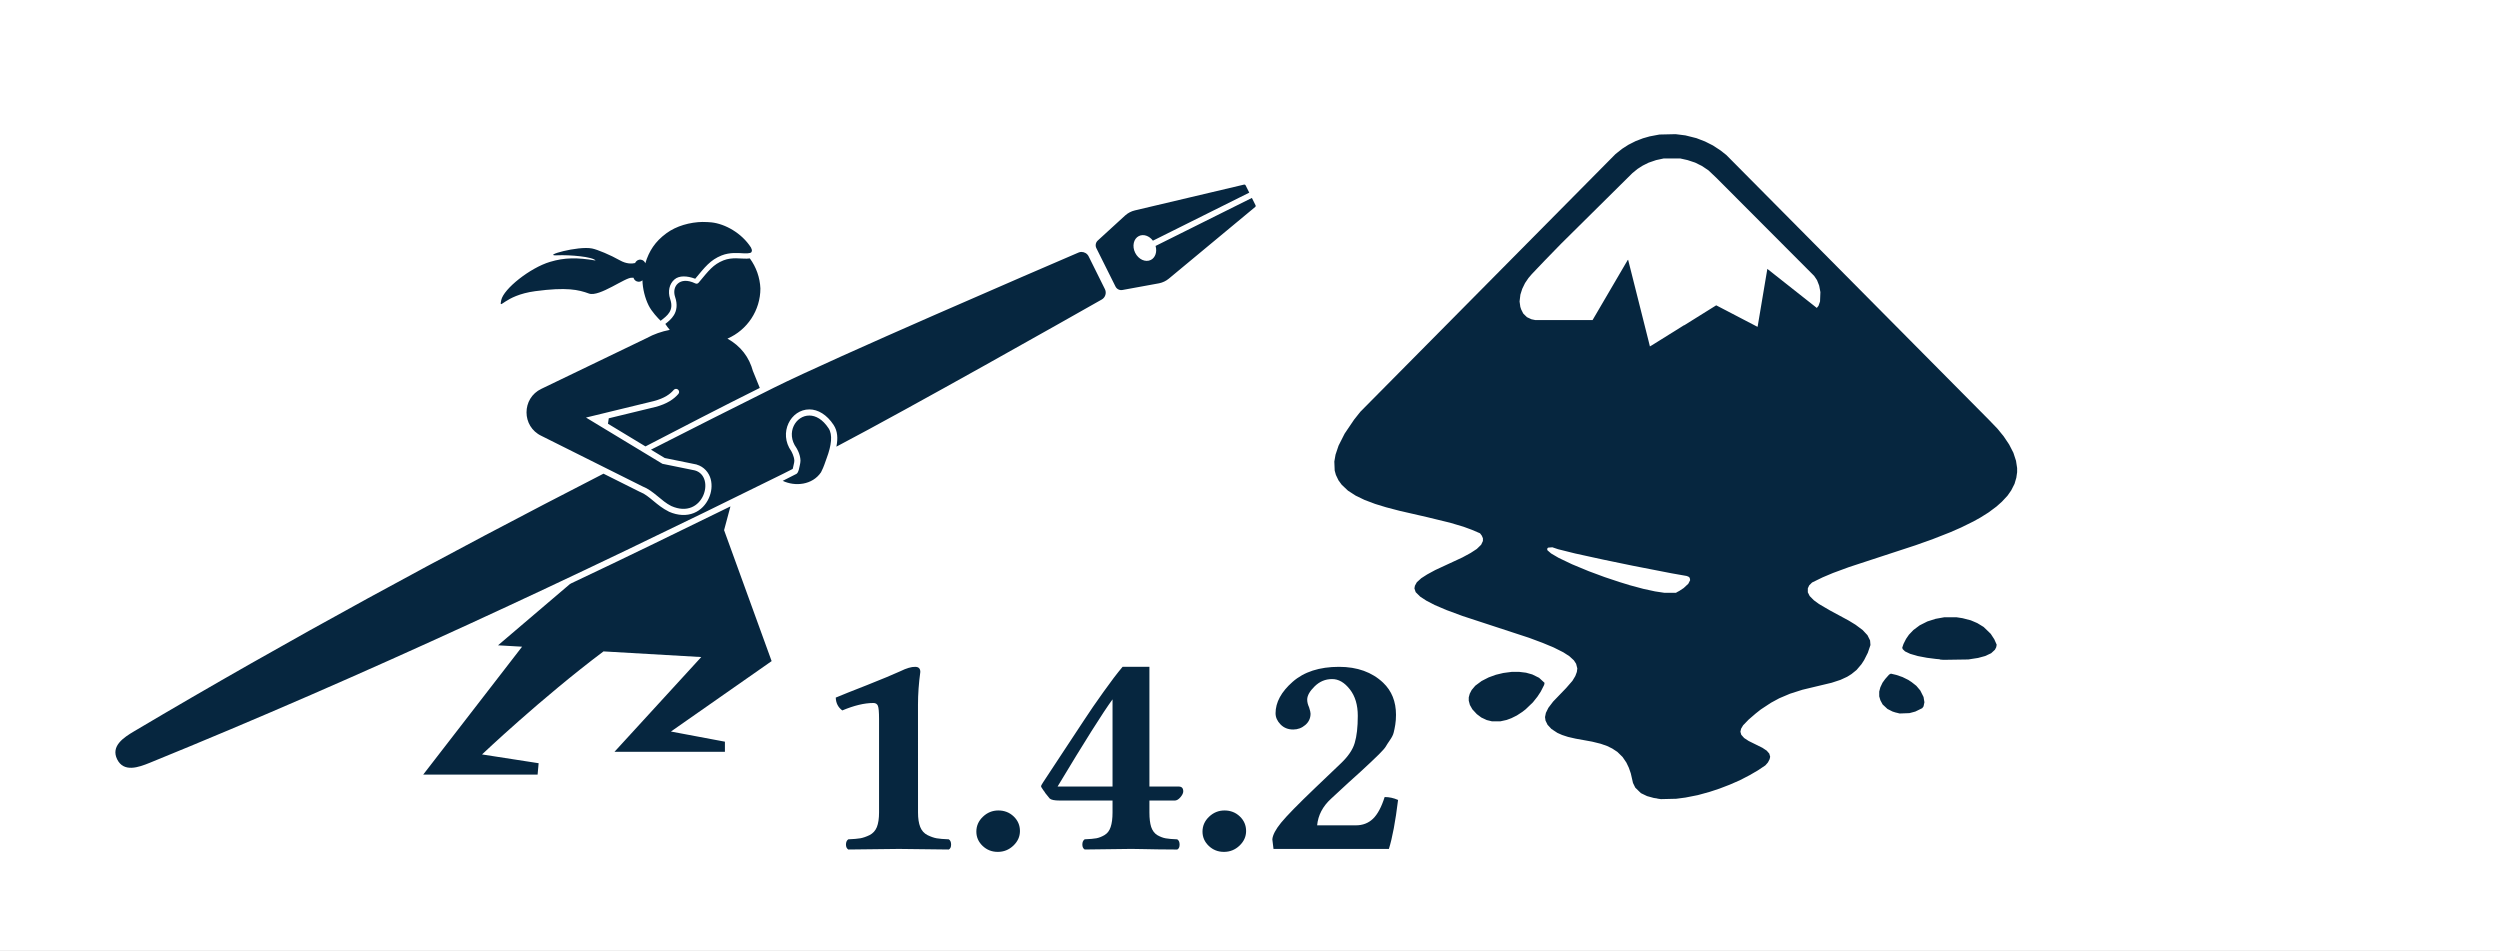
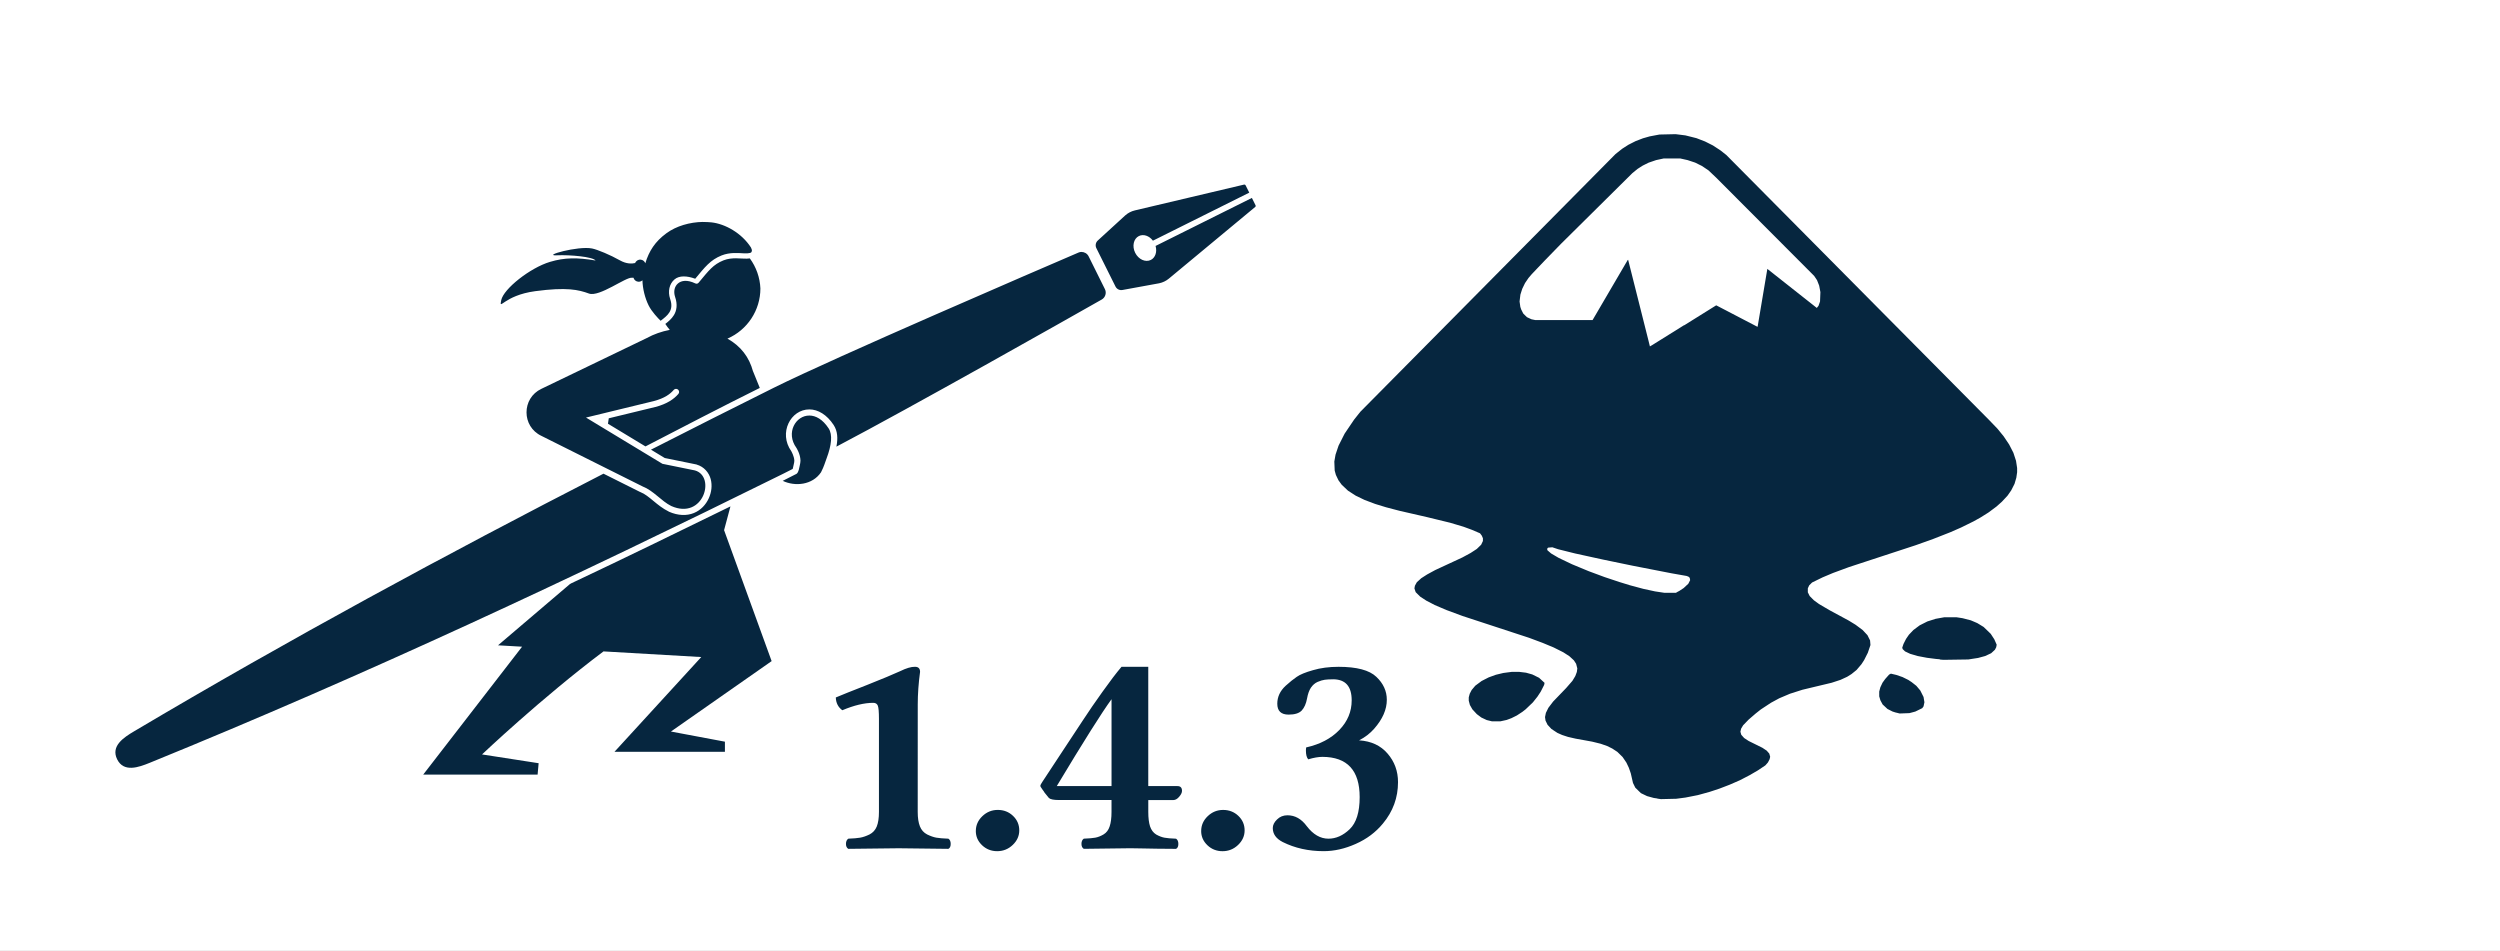
<svg xmlns="http://www.w3.org/2000/svg" version="1.1" id="svg2" height="57" width="150">
  <defs id="defs4" />
  <g transform="translate(0,-995.3622)" id="layer1">
    <rect y="995.362" x="0" height="57" width="150" id="rect8549" style="fill:#ffffff;fill-opacity:1;stroke:none" />
-     <path style="font-weight:bold;font-size:17.918px;line-height:1.5;font-family:'Linux Libertine';-inkscape-font-specification:'Linux Libertine';font-variant-ligatures:none;text-decoration-color:#000000;letter-spacing:0px;fill:#06263f;stroke-width:7.559;stroke-linecap:round;stroke-linejoin:round" d="m 55.081,1044.112 q 0,0.534 0.131,0.866 0.131,0.333 0.437,0.49 0.306,0.149 0.551,0.192 0.254,0.044 0.726,0.061 0.14,0.087 0.14,0.315 0,0.228 -0.14,0.297 -2.94,-0.035 -2.992,-0.035 l -3.036,0.035 q -0.14,-0.088 -0.14,-0.297 0,-0.219 0.14,-0.315 0.464,-0.018 0.717,-0.061 0.254,-0.044 0.56,-0.192 0.306,-0.158 0.437,-0.481 0.131,-0.333 0.131,-0.875 v -5.608 q 0,-0.63 -0.07,-0.796 -0.07,-0.166 -0.271,-0.166 -0.805,0 -1.863,0.446 -0.376,-0.271 -0.394,-0.77 0.516,-0.219 1.881,-0.752 1.365,-0.542 1.995,-0.831 0.551,-0.271 0.892,-0.262 0.306,0 0.306,0.306 -0.14,1.024 -0.14,1.968 z m 3.5,1.146 q 0,-0.516 0.394,-0.892 0.394,-0.376 0.927,-0.376 0.542,0 0.919,0.359 0.376,0.359 0.376,0.875 0,0.499 -0.394,0.875 -0.394,0.376 -0.936,0.376 -0.534,0 -0.91,-0.359 -0.376,-0.359 -0.376,-0.857 z m 8.171,-7.935 q -0.875,1.199 -3.298,5.232 h 3.298 z m 3.972,5.232 q 0.271,0 0.271,0.289 0,0.158 -0.175,0.359 -0.166,0.193 -0.341,0.193 h -1.514 v 0.717 q 0,0.534 0.105,0.866 0.114,0.333 0.367,0.49 0.262,0.149 0.499,0.192 0.236,0.044 0.7,0.061 0.14,0.087 0.14,0.315 0,0.228 -0.14,0.297 -0.577,0 -1.172,-0.01 -0.586,-0.01 -0.927,-0.017 -0.341,-0.01 -0.656,-0.01 l -2.8,0.035 q -0.14,-0.088 -0.14,-0.297 0,-0.219 0.14,-0.315 0.464,-0.018 0.7,-0.061 0.236,-0.044 0.49,-0.192 0.262,-0.158 0.367,-0.481 0.114,-0.333 0.114,-0.875 v -0.717 h -3.176 q -0.464,0 -0.595,-0.122 l -0.262,-0.324 q -0.035,-0.07 -0.114,-0.166 -0.07,-0.105 -0.105,-0.158 -0.035,-0.053 -0.035,-0.087 0,-0.053 0.122,-0.236 0.359,-0.551 1.146,-1.741 0.796,-1.199 1.304,-1.977 0.507,-0.779 1.172,-1.706 0.665,-0.936 1.146,-1.505 h 1.61 v 7.183 z m 1.426,2.703 q 0,-0.516 0.394,-0.892 0.394,-0.376 0.927,-0.376 0.542,0 0.919,0.359 0.376,0.359 0.376,0.875 0,0.499 -0.394,0.875 -0.394,0.376 -0.936,0.376 -0.534,0 -0.91,-0.359 -0.376,-0.359 -0.376,-0.857 z m 4.383,-7.095 q 0,-0.989 1.024,-1.89 1.024,-0.901 2.782,-0.901 1.645,0 2.651,0.954 0.77,0.735 0.77,1.925 0,0.324 -0.044,0.595 -0.044,0.271 -0.096,0.472 -0.044,0.192 -0.227,0.455 -0.175,0.254 -0.254,0.394 -0.079,0.131 -0.402,0.455 -0.324,0.324 -0.472,0.455 -0.14,0.131 -0.63,0.586 -0.49,0.446 -0.726,0.656 l -1.05,0.971 q -0.744,0.682 -0.831,1.592 h 2.327 q 0.612,0 1.024,-0.394 0.411,-0.394 0.7,-1.304 0.411,0 0.805,0.175 -0.236,1.933 -0.551,2.94 H 76.41 l -0.07,-0.577 q 0.035,-0.394 0.525,-0.997 0.499,-0.612 2.056,-2.1 l 1.522,-1.452 q 0.665,-0.63 0.84,-1.234 0.184,-0.612 0.184,-1.627 0,-0.98 -0.472,-1.584 -0.49,-0.63 -1.076,-0.621 -0.595,0 -1.041,0.437 -0.446,0.437 -0.446,0.796 0,0.219 0.114,0.464 0.087,0.271 0.087,0.376 0,0.411 -0.315,0.682 -0.315,0.271 -0.726,0.271 -0.464,0 -0.761,-0.306 -0.297,-0.306 -0.297,-0.665 z" id="text1" aria-label="1.4.2" />
    <path style="font-variation-settings:normal;vector-effect:none;fill:#06263f;fill-opacity:1;stroke-width:7.635;stroke-linecap:round;stroke-linejoin:round;stroke-miterlimit:4;stroke-dasharray:none;stroke-dashoffset:0;stroke-opacity:1;-inkscape-stroke:none;stop-color:#000000" d="m 99.441,1043.271 -0.218,-0.032 -0.199,-0.055 -0.199,-0.055 -0.185,-0.089 -0.185,-0.089 -0.169,-0.165 -0.169,-0.165 -0.069,-0.141 -0.069,-0.141 -0.066,-0.288 -0.066,-0.288 -0.058,-0.167 -0.058,-0.167 -0.074,-0.156 -0.074,-0.156 -0.114,-0.168 -0.114,-0.167 -0.157,-0.154 -0.157,-0.153 -0.152,-0.1 -0.152,-0.1 -0.154,-0.076 -0.154,-0.076 -0.195,-0.068 -0.195,-0.068 -0.255,-0.063 -0.255,-0.063 -0.494,-0.09 -0.494,-0.089 -0.231,-0.053 -0.231,-0.053 -0.176,-0.057 -0.176,-0.058 -0.142,-0.063 -0.142,-0.063 -0.179,-0.118 -0.179,-0.118 -0.116,-0.125 -0.116,-0.125 -0.061,-0.126 -0.061,-0.126 -0.015,-0.105 -0.015,-0.105 0.026,-0.126 0.026,-0.126 0.075,-0.152 0.075,-0.152 0.142,-0.187 0.142,-0.187 0.39,-0.405 0.39,-0.405 0.189,-0.217 0.189,-0.217 0.087,-0.144 0.087,-0.144 0.046,-0.123 0.046,-0.123 0.014,-0.106 0.014,-0.106 -0.036,-0.139 -0.036,-0.139 -0.067,-0.103 -0.067,-0.103 -0.135,-0.124 -0.135,-0.124 -0.183,-0.118 -0.183,-0.118 -0.289,-0.145 -0.289,-0.145 -0.326,-0.135 -0.326,-0.136 -0.409,-0.153 -0.409,-0.153 -1.998,-0.655 -1.998,-0.655 -0.483,-0.179 -0.483,-0.179 -0.351,-0.15 -0.351,-0.15 -0.252,-0.131 -0.252,-0.131 -0.186,-0.122 -0.186,-0.122 -0.134,-0.133 -0.134,-0.133 -0.038,-0.113 -0.038,-0.113 0.015,-0.08 0.015,-0.08 0.057,-0.104 0.057,-0.104 0.133,-0.121 0.133,-0.121 0.176,-0.113 0.176,-0.113 0.243,-0.132 0.243,-0.132 0.814,-0.378 0.814,-0.378 0.249,-0.135 0.249,-0.135 0.184,-0.12 0.184,-0.12 0.131,-0.127 0.131,-0.127 0.053,-0.112 0.053,-0.112 2.17e-4,-0.082 2.17e-4,-0.082 -0.034,-0.079 -0.034,-0.079 -0.053,-0.07 -0.053,-0.07 -0.237,-0.102 -0.237,-0.102 -0.26,-0.096 -0.26,-0.095 -0.399,-0.119 -0.399,-0.119 -0.702,-0.171 -0.702,-0.171 -0.816,-0.187 -0.816,-0.187 -0.404,-0.106 -0.404,-0.106 -0.327,-0.1 -0.327,-0.1 -0.318,-0.12 -0.318,-0.12 -0.267,-0.129 -0.267,-0.129 -0.231,-0.149 -0.231,-0.149 -0.19,-0.18 -0.19,-0.18 -0.096,-0.132 -0.096,-0.132 -0.077,-0.161 -0.077,-0.161 -0.036,-0.13 -0.036,-0.13 -0.011,-0.271 -0.011,-0.271 0.036,-0.206 0.036,-0.206 0.091,-0.271 0.091,-0.271 0.182,-0.36 0.182,-0.36 0.284,-0.42 0.284,-0.42 0.189,-0.238 0.189,-0.238 7.654,-7.73 7.654,-7.73 0.199,-0.158 0.199,-0.158 0.187,-0.12 0.187,-0.12 0.215,-0.109 0.215,-0.109 0.223,-0.086 0.223,-0.086 0.198,-0.056 0.198,-0.057 0.296,-0.056 0.296,-0.056 0.485,-0.011 0.485,-0.011 0.294,0.037 0.294,0.037 0.333,0.083 0.333,0.084 0.255,0.099 0.255,0.098 0.238,0.12 0.238,0.12 0.227,0.149 0.227,0.149 0.174,0.137 0.174,0.137 7.879,7.946 7.879,7.946 0.254,0.264 0.254,0.264 0.186,0.228 0.186,0.228 0.165,0.246 0.165,0.246 0.128,0.249 0.128,0.249 0.079,0.242 0.079,0.242 0.033,0.217 0.033,0.216 2.3e-4,0.123 2.2e-4,0.123 -0.024,0.167 -0.024,0.167 -0.054,0.184 -0.054,0.184 -0.1,0.197 -0.1,0.197 -0.109,0.156 -0.109,0.156 -0.169,0.182 -0.169,0.182 -0.165,0.147 -0.165,0.147 -0.241,0.179 -0.241,0.179 -0.241,0.151 -0.241,0.151 -0.203,0.113 -0.203,0.113 -0.375,0.185 -0.375,0.185 -0.322,0.141 -0.322,0.141 -0.516,0.203 -0.516,0.202 -0.527,0.189 -0.527,0.188 -1.998,0.655 -1.998,0.655 -0.48,0.177 -0.48,0.177 -0.311,0.131 -0.311,0.131 -0.317,0.155 -0.317,0.155 -0.085,0.084 -0.085,0.084 -0.042,0.09 -0.042,0.09 -3.7e-4,0.12 -3.7e-4,0.12 0.056,0.112 0.056,0.112 0.125,0.126 0.125,0.126 0.154,0.113 0.154,0.113 0.329,0.193 0.329,0.192 0.56,0.302 0.56,0.303 0.208,0.127 0.208,0.127 0.212,0.158 0.212,0.158 0.145,0.155 0.145,0.155 0.079,0.158 0.079,0.158 0.011,0.138 0.011,0.138 -0.079,0.232 -0.079,0.232 -0.11,0.218 -0.11,0.218 -0.08,0.124 -0.08,0.124 -0.148,0.174 -0.148,0.174 -0.151,0.122 -0.151,0.122 -0.131,0.082 -0.131,0.082 -0.199,0.092 -0.199,0.092 -0.265,0.087 -0.265,0.087 -0.46,0.11 -0.46,0.11 -0.417,0.1 -0.417,0.1 -0.373,0.119 -0.373,0.119 -0.325,0.138 -0.325,0.138 -0.245,0.133 -0.246,0.133 -0.307,0.202 -0.307,0.202 -0.154,0.122 -0.154,0.122 -0.211,0.182 -0.211,0.182 -0.165,0.171 -0.165,0.171 -0.06,0.101 -0.06,0.101 -0.021,0.091 -0.021,0.091 0.026,0.092 0.026,0.092 0.086,0.097 0.086,0.097 0.136,0.089 0.136,0.089 0.412,0.204 0.412,0.204 0.129,0.086 0.129,0.086 0.077,0.088 0.077,0.088 0.027,0.095 0.027,0.094 -0.016,0.072 -0.016,0.073 -0.05,0.097 -0.05,0.098 -0.079,0.09 -0.079,0.09 -0.225,0.15 -0.225,0.151 -0.245,0.142 -0.245,0.143 -0.293,0.152 -0.293,0.152 -0.307,0.134 -0.307,0.134 -0.305,0.117 -0.305,0.117 -0.296,0.099 -0.296,0.097 -0.354,0.098 -0.354,0.097 -0.373,0.074 -0.373,0.073 -0.274,0.036 -0.274,0.036 -0.461,0.011 -0.461,0.011 -0.218,-0.032 z m 1.217,-12.401 0.099,-0.051 0.132,-0.087 0.132,-0.087 0.14,-0.131 0.14,-0.131 0.054,-0.106 0.054,-0.106 -0.013,-0.071 -0.013,-0.071 -0.038,-0.034 -0.038,-0.034 -0.057,-0.021 -0.057,-0.021 -0.448,-0.079 -0.448,-0.079 -1.164,-0.227 -1.163,-0.227 -0.889,-0.184 -0.889,-0.184 -0.845,-0.185 -0.845,-0.185 -0.508,-0.127 -0.508,-0.127 -0.173,-0.058 -0.173,-0.058 -0.129,0.011 -0.129,0.011 -0.028,0.037 -0.028,0.037 0.011,0.043 0.011,0.043 0.109,0.094 0.109,0.094 0.227,0.133 0.227,0.133 0.402,0.192 0.402,0.192 0.499,0.207 0.499,0.207 0.477,0.177 0.477,0.177 0.447,0.149 0.447,0.149 0.31,0.095 0.31,0.096 0.406,0.109 0.406,0.109 0.351,0.076 0.351,0.076 0.285,0.043 0.285,0.043 h 0.34 0.34 z m 0.389,-15.987 1.915,-1.195 h 0.012 0.012 l 1.23,0.641 1.23,0.641 0.007,-0.011 0.007,-0.011 0.288,-1.713 0.288,-1.713 v -0.015 -0.015 l 1.486,1.173 1.486,1.173 0.051,-0.063 0.051,-0.063 0.046,-0.13 0.046,-0.13 0.011,-0.282 0.011,-0.282 -0.037,-0.195 -0.037,-0.194 -0.064,-0.163 -0.064,-0.163 -0.086,-0.128 -0.086,-0.128 -2.937,-2.945 -2.937,-2.945 -0.232,-0.22 -0.232,-0.22 -0.197,-0.133 -0.197,-0.133 -0.205,-0.101 -0.205,-0.102 -0.227,-0.075 -0.227,-0.075 -0.215,-0.048 -0.215,-0.048 h -0.505 -0.505 l -0.223,0.048 -0.223,0.048 -0.225,0.077 -0.225,0.077 -0.177,0.088 -0.177,0.088 -0.154,0.098 -0.154,0.099 -0.154,0.125 -0.154,0.125 -2.141,2.12 -2.141,2.12 -0.495,0.509 -0.495,0.509 -0.383,0.402 -0.383,0.402 -0.101,0.118 -0.101,0.118 -0.103,0.152 -0.103,0.151 -0.084,0.173 -0.084,0.173 -0.055,0.173 -0.055,0.173 -0.025,0.206 -0.025,0.206 0.023,0.163 0.023,0.162 0.025,0.076 0.025,0.076 0.062,0.123 0.062,0.123 0.11,0.109 0.11,0.109 0.137,0.064 0.137,0.064 0.116,0.024 0.116,0.024 h 1.717 1.717 l 1.052,-1.798 1.052,-1.798 0.015,-0.011 0.015,-0.011 0.609,2.42 0.609,2.42 0.044,0.179 0.044,0.179 0.069,-0.04 0.069,-0.04 1.915,-1.195 z m -11.686,23.721 -0.156,-0.038 -0.162,-0.076 -0.162,-0.076 -0.136,-0.102 -0.136,-0.102 -0.134,-0.145 -0.134,-0.145 -0.074,-0.131 -0.074,-0.13 -0.034,-0.129 -0.034,-0.129 2.6e-4,-0.099 2.61e-4,-0.098 0.029,-0.109 0.029,-0.108 0.058,-0.112 0.058,-0.112 0.109,-0.13 0.109,-0.129 0.19,-0.141 0.19,-0.141 0.212,-0.109 0.212,-0.108 0.214,-0.078 0.214,-0.078 0.225,-0.054 0.225,-0.054 0.248,-0.033 0.248,-0.032 h 0.235 0.235 l 0.198,0.024 0.198,0.024 0.187,0.052 0.187,0.052 0.204,0.101 0.204,0.1 0.165,0.152 0.165,0.152 -0.012,0.062 -0.012,0.061 -0.101,0.199 -0.101,0.199 -0.1,0.153 -0.1,0.153 -0.138,0.173 -0.138,0.173 -0.216,0.207 -0.216,0.207 -0.099,0.077 -0.099,0.077 -0.165,0.108 -0.165,0.108 -0.165,0.082 -0.165,0.082 -0.143,0.053 -0.143,0.053 -0.187,0.041 -0.187,0.041 h -0.252 -0.252 l -0.156,-0.038 z m 24.491,-0.465 -0.121,-0.028 -0.088,-0.028 -0.088,-0.028 -0.154,-0.078 -0.154,-0.078 -0.145,-0.135 -0.145,-0.135 -0.067,-0.125 -0.067,-0.125 -0.035,-0.118 -0.035,-0.118 v -0.143 -0.143 l 0.034,-0.129 0.034,-0.129 0.066,-0.139 0.066,-0.139 0.08,-0.11 0.08,-0.11 0.116,-0.131 0.116,-0.131 0.054,-0.029 0.054,-0.029 0.161,0.038 0.161,0.038 0.187,0.064 0.187,0.064 0.176,0.087 0.176,0.087 0.099,0.066 0.099,0.065 0.14,0.11 0.14,0.11 0.119,0.141 0.119,0.141 0.098,0.195 0.098,0.195 0.026,0.157 0.026,0.157 -0.026,0.124 -0.026,0.124 -0.039,0.054 -0.039,0.054 -0.208,0.102 -0.208,0.102 -0.176,0.047 -0.176,0.047 -0.296,0.011 -0.296,0.011 z m 2.536,-3.221 -0.22,-0.018 -0.274,-0.035 -0.274,-0.035 -0.279,-0.053 -0.279,-0.053 -0.226,-0.066 -0.226,-0.066 -0.154,-0.073 -0.154,-0.073 -0.07,-0.068 -0.07,-0.068 -0.014,-0.042 -0.014,-0.042 0.037,-0.113 0.038,-0.113 0.077,-0.152 0.077,-0.152 0.086,-0.125 0.086,-0.125 0.135,-0.142 0.135,-0.142 0.188,-0.14 0.188,-0.14 0.232,-0.117 0.232,-0.117 0.247,-0.078 0.247,-0.079 0.256,-0.046 0.256,-0.046 h 0.373 0.373 l 0.176,0.027 0.176,0.027 0.248,0.064 0.248,0.064 0.197,0.083 0.197,0.085 0.19,0.116 0.19,0.116 0.213,0.206 0.213,0.206 0.106,0.163 0.106,0.162 0.072,0.163 0.072,0.163 -0.014,0.076 -0.014,0.076 -0.039,0.076 -0.039,0.076 -0.113,0.104 -0.113,0.104 -0.18,0.084 -0.18,0.084 -0.212,0.057 -0.212,0.058 -0.293,0.045 -0.293,0.046 -0.746,0.011 -0.746,0.011 -0.22,-0.018 z" id="path24070-6" />
    <path id="path168" style="display:inline;fill:#06263f;fill-opacity:1;stroke-width:7.635;stroke-linecap:round;stroke-linejoin:round" d="m 74.671,1006.438 c -0.009,-5e-4 -0.019,-3e-4 -0.028,0 l -6.553,1.549 c -0.213,0.05 -0.41,0.153 -0.574,0.298 l -1.644,1.504 c -0.132,0.116 -0.169,0.307 -0.09,0.464 l 1.148,2.302 c 0.078,0.157 0.252,0.24 0.424,0.205 l 2.195,-0.401 c 0.214,-0.044 0.415,-0.14 0.583,-0.28 l 5.181,-4.3 c 0.029,-0.025 0.037,-0.064 0.02,-0.099 l -0.219,-0.442 -5.78,2.881 c 0.103,0.356 -0.015,0.705 -0.285,0.84 -0.32,0.16 -0.741,-0.033 -0.938,-0.428 -0.198,-0.396 -0.098,-0.847 0.222,-1.006 0.271,-0.134 0.62,-0.019 0.842,0.278 l 5.781,-2.882 -0.22,-0.44 c -0.013,-0.025 -0.037,-0.042 -0.065,-0.046 z m -32.506,2.24 c -0.773,0.014 -1.581,0.238 -2.184,0.682 -0.678,0.499 -1.038,1.062 -1.263,1.8 -0.039,-0.114 -0.138,-0.202 -0.266,-0.218 -0.151,-0.02 -0.291,0.068 -0.344,0.203 -0.198,0.048 -0.529,0.056 -0.908,-0.159 -0.581,-0.329 -1.353,-0.65 -1.678,-0.715 -0.842,-0.169 -3.036,0.453 -2.109,0.41 0.794,-0.036 2.152,0.085 2.322,0.312 -1.104,-0.184 -1.851,-0.183 -2.733,0.081 -1.194,0.356 -2.787,1.618 -2.928,2.297 -0.142,0.679 0.141,-0.283 2.037,-0.538 1.897,-0.255 2.604,-0.085 3.227,0.142 0.623,0.227 2.219,-1.007 2.583,-0.948 0.032,0 0.061,0 0.088,0 0.034,0.123 0.138,0.22 0.273,0.237 0.1,0.013 0.195,-0.021 0.264,-0.085 0.013,0.508 0.154,1.073 0.372,1.51 0.191,0.383 0.565,0.767 0.715,0.917 0.015,-0.01 0.025,-0.013 0.027,-0.014 0.187,-0.145 0.387,-0.296 0.504,-0.489 0.119,-0.196 0.172,-0.43 0.045,-0.806 -0.152,-0.448 -0.05,-0.907 0.265,-1.173 0.281,-0.237 0.745,-0.22 1.239,-0.037 0.585,-0.702 0.903,-1.125 1.584,-1.399 0,0 0,0 0,0 0.497,-0.196 0.979,-0.144 1.323,-0.127 0.172,0.01 0.311,0 0.384,-0.022 0.073,-0.025 0.091,-0.037 0.111,-0.141 0.007,-0.027 -0.018,-0.102 -0.06,-0.189 -0.555,-0.862 -1.546,-1.415 -2.364,-1.504 -0.172,-0.018 -0.348,-0.026 -0.527,-0.023 z m 22.721,1.8 c -0.059,4e-4 -0.119,0.012 -0.176,0.038 -2.405,1.033 -14.636,6.3 -18.269,8.105 -2.479,1.231 -4.932,2.475 -7.383,3.721 l 0.827,0.501 1.889,0.385 c 0.009,0 0.02,0 0.029,0.01 0.439,0.126 0.735,0.483 0.838,0.866 0.103,0.383 0.051,0.795 -0.119,1.165 -0.17,0.37 -0.47,0.704 -0.891,0.875 -0.42,0.172 -0.947,0.163 -1.499,-0.082 -0.007,0 -0.008,0 -0.013,-0.01 -0.715,-0.349 -1.16,-0.956 -1.695,-1.164 -0.01,0 -0.021,-0.01 -0.031,-0.013 l -2.183,-1.092 c -9.515,4.883 -18.858,9.939 -28.163,15.457 -0.624,0.37 -1.414,0.883 -1.017,1.683 0.398,0.8 1.285,0.48 1.956,0.207 13.018,-5.301 25.455,-11.135 37.991,-17.335 l 0.589,-0.299 c -0.009,0.01 -0.007,0.01 0.008,-0.043 0.018,-0.062 0.03,-0.152 0.059,-0.264 0.018,-0.066 0.024,-0.124 0.027,-0.19 -0.009,-0.263 -0.179,-0.56 -0.181,-0.563 -0.782,-1.099 -0.04,-2.514 1.086,-2.509 v 0 c 0,-2e-4 0,0 0,0 0.515,0 1.048,0.315 1.453,0.934 0.239,0.365 0.265,0.804 0.166,1.3 4.546,-2.39 13.876,-7.667 15.922,-8.828 0.215,-0.122 0.3,-0.4 0.189,-0.622 l -0.979,-1.971 c -0.083,-0.167 -0.257,-0.264 -0.435,-0.262 z m -20.706,0.381 c -0.247,0 -0.509,0.022 -0.767,0.123 -0.629,0.254 -0.879,0.603 -1.499,1.346 -0.048,0.057 -0.128,0.072 -0.194,0.039 -0.491,-0.236 -0.837,-0.172 -1.04,0 -0.203,0.172 -0.288,0.476 -0.17,0.823 0.151,0.446 0.089,0.809 -0.073,1.076 -0.143,0.235 -0.345,0.397 -0.518,0.532 0.081,0.125 0.17,0.244 0.268,0.357 -0.493,0.095 -0.957,0.258 -1.375,0.488 l -6.324,3.047 c -1.196,0.563 -1.195,2.265 0,2.826 l 6.065,3.031 c 0.667,0.259 1.128,0.885 1.724,1.177 1.922,0.853 2.691,-1.77 1.421,-2.136 l -1.952,-0.397 -4.586,-2.775 1.103,-0.268 v 0 l 0.323,-0.079 2.646,-0.643 c 0.644,-0.172 0.969,-0.412 1.193,-0.67 0.067,-0.076 0.182,-0.084 0.258,-0.017 0.077,0.066 0.086,0.182 0.02,0.259 -0.268,0.31 -0.677,0.596 -1.375,0.783 0,3e-4 0,2e-4 -0.007,0 l -2.795,0.679 -0.048,0.326 2.25,1.361 c 2.265,-1.174 4.502,-2.336 6.859,-3.509 l -0.404,-0.997 v 0.01 c -0.233,-0.864 -0.734,-1.519 -1.536,-1.971 1.199,-0.521 1.976,-1.703 1.977,-3.011 -0.028,-0.65 -0.248,-1.277 -0.633,-1.802 -0.121,0.021 -0.248,0.015 -0.385,0.01 -0.134,-0.01 -0.278,-0.015 -0.426,-0.016 z m 4.386,9.436 c -0.822,-0.01 -1.437,1.035 -0.781,1.941 0,0 0.235,0.359 0.244,0.763 -0.007,0.096 -0.015,0.184 -0.041,0.282 -0.04,0.153 -0.055,0.398 -0.194,0.51 l -0.831,0.422 c 0.738,0.351 1.779,0.257 2.298,-0.514 0.209,-0.418 0.204,-0.497 0.332,-0.827 0.302,-0.802 0.371,-1.431 0.123,-1.81 -0.359,-0.547 -0.776,-0.765 -1.149,-0.768 z m -1.94,3.684 v 5e-4 3e-4 0 4e-4 5e-4 c 0,2e-4 0,2e-4 0,0 z m -2.799,1.767 c -3.188,1.561 -6.376,3.116 -9.571,4.624 l -0.01,0.013 -0.042,0.015 -4.323,3.683 1.444,0.083 -5.934,7.676 h 6.865 l 0.062,-0.685 -3.396,-0.527 c 0,0 3.552,-3.374 7.288,-6.182 l 5.866,0.339 -5.206,5.684 h 6.625 v -0.606 l -3.239,-0.609 6.042,-4.225 -2.853,-7.858 z" />
+     <path d="m 55.063,1044.079 q 0,0.532 0.131,0.863 0.131,0.331 0.436,0.488 0.305,0.148 0.549,0.192 0.253,0.044 0.724,0.061 0.139,0.087 0.139,0.314 0,0.227 -0.139,0.296 -2.929,-0.035 -2.981,-0.035 l -3.025,0.035 q -0.139,-0.087 -0.139,-0.296 0,-0.218 0.139,-0.314 0.462,-0.017 0.715,-0.061 0.253,-0.044 0.558,-0.192 0.305,-0.157 0.436,-0.479 0.131,-0.331 0.131,-0.872 v -5.588 q 0,-0.628 -0.07,-0.793 -0.07,-0.166 -0.27,-0.166 -0.802,0 -1.857,0.445 -0.375,-0.27 -0.392,-0.767 0.514,-0.218 1.874,-0.75 1.36,-0.54 1.988,-0.828 0.549,-0.27 0.889,-0.262 0.305,0 0.305,0.305 -0.139,1.02 -0.139,1.961 z m 3.487,1.142 q 0,-0.514 0.392,-0.889 0.392,-0.375 0.924,-0.375 0.54,0 0.915,0.357 0.375,0.357 0.375,0.872 0,0.497 -0.392,0.872 -0.392,0.375 -0.933,0.375 -0.532,0 -0.907,-0.357 -0.375,-0.357 -0.375,-0.854 z m 8.142,-7.906 q -0.872,1.194 -3.286,5.213 h 3.286 z m 3.958,5.213 q 0.27,0 0.27,0.288 0,0.157 -0.174,0.357 -0.166,0.192 -0.34,0.192 H 68.897 v 0.715 q 0,0.532 0.105,0.863 0.113,0.331 0.366,0.488 0.262,0.148 0.497,0.192 0.235,0.044 0.697,0.061 0.139,0.087 0.139,0.314 0,0.227 -0.139,0.296 -0.575,0 -1.168,-0.01 -0.584,-0.01 -0.924,-0.017 -0.34,-0.01 -0.654,-0.01 l -2.789,0.035 q -0.139,-0.087 -0.139,-0.296 0,-0.218 0.139,-0.314 0.462,-0.017 0.697,-0.061 0.235,-0.044 0.488,-0.192 0.262,-0.157 0.366,-0.479 0.113,-0.331 0.113,-0.872 v -0.715 h -3.164 q -0.462,0 -0.593,-0.122 l -0.262,-0.323 q -0.035,-0.07 -0.113,-0.166 -0.07,-0.105 -0.105,-0.157 -0.035,-0.052 -0.035,-0.087 0,-0.052 0.122,-0.235 0.357,-0.549 1.142,-1.735 0.793,-1.194 1.299,-1.97 0.506,-0.776 1.168,-1.7 0.663,-0.933 1.142,-1.499 h 1.604 v 7.157 z m 1.421,2.694 q 0,-0.514 0.392,-0.889 0.392,-0.375 0.924,-0.375 0.54,0 0.915,0.357 0.375,0.357 0.375,0.872 0,0.497 -0.392,0.872 -0.392,0.375 -0.933,0.375 -0.532,0 -0.907,-0.357 -0.375,-0.357 -0.375,-0.854 z m 7.906,-9.101 q -0.288,0 -0.488,0.026 -0.192,0.026 -0.436,0.131 -0.235,0.105 -0.401,0.349 -0.157,0.244 -0.227,0.636 -0.087,0.479 -0.323,0.732 -0.235,0.244 -0.785,0.244 -0.68,0 -0.68,-0.654 0,-0.61 0.497,-1.072 0.375,-0.34 0.671,-0.54 0.296,-0.209 0.976,-0.401 0.68,-0.201 1.534,-0.201 1.639,0 2.266,0.602 0.628,0.593 0.628,1.377 0,0.872 -0.758,1.735 -0.375,0.427 -0.907,0.697 1.09,0.07 1.709,0.793 0.628,0.724 0.628,1.717 0,1.395 -0.907,2.484 -0.645,0.785 -1.63,1.22 -0.976,0.436 -1.926,0.436 -1.36,0 -2.458,-0.549 -0.593,-0.305 -0.593,-0.837 0,-0.27 0.253,-0.514 0.253,-0.253 0.628,-0.253 0.68,0 1.159,0.654 0.575,0.75 1.299,0.75 0.68,0 1.273,-0.567 0.601,-0.575 0.601,-1.927 0,-2.406 -2.232,-2.415 -0.357,0 -0.854,0.148 -0.139,-0.157 -0.139,-0.523 0,-0.122 0.017,-0.192 1.247,-0.279 1.988,-1.046 0.741,-0.767 0.741,-1.778 0,-1.264 -1.125,-1.264 z" id="text3" style="font-weight:bold;font-size:17.853px;line-height:1.5;font-family:'Linux Libertine';-inkscape-font-specification:'Linux Libertine Bold';font-variant-ligatures:none;text-align:center;letter-spacing:0px;word-spacing:0px;text-anchor:middle;fill:#06263f;stroke-width:7.559;paint-order:fill markers stroke" aria-label="1.4.3" />
+     <text xml:space="preserve" style="font-weight:bold;font-size:17.853px;line-height:1.5;font-family:'Linux Libertine';-inkscape-font-specification:'Linux Libertine Bold';font-variant-ligatures:none;text-align:center;letter-spacing:0px;word-spacing:0px;writing-mode:lr-tb;direction:ltr;text-anchor:middle;display:none;fill:#06263f;fill-opacity:1;stroke-width:7.559;paint-order:fill markers stroke" x="66.613" y="1046.258" id="text2">
+       <tspan id="tspan1" x="66.613" y="1046.258" style="stroke-width:7.559">1.4.3</tspan>
+     </text>
  </g>
</svg>
